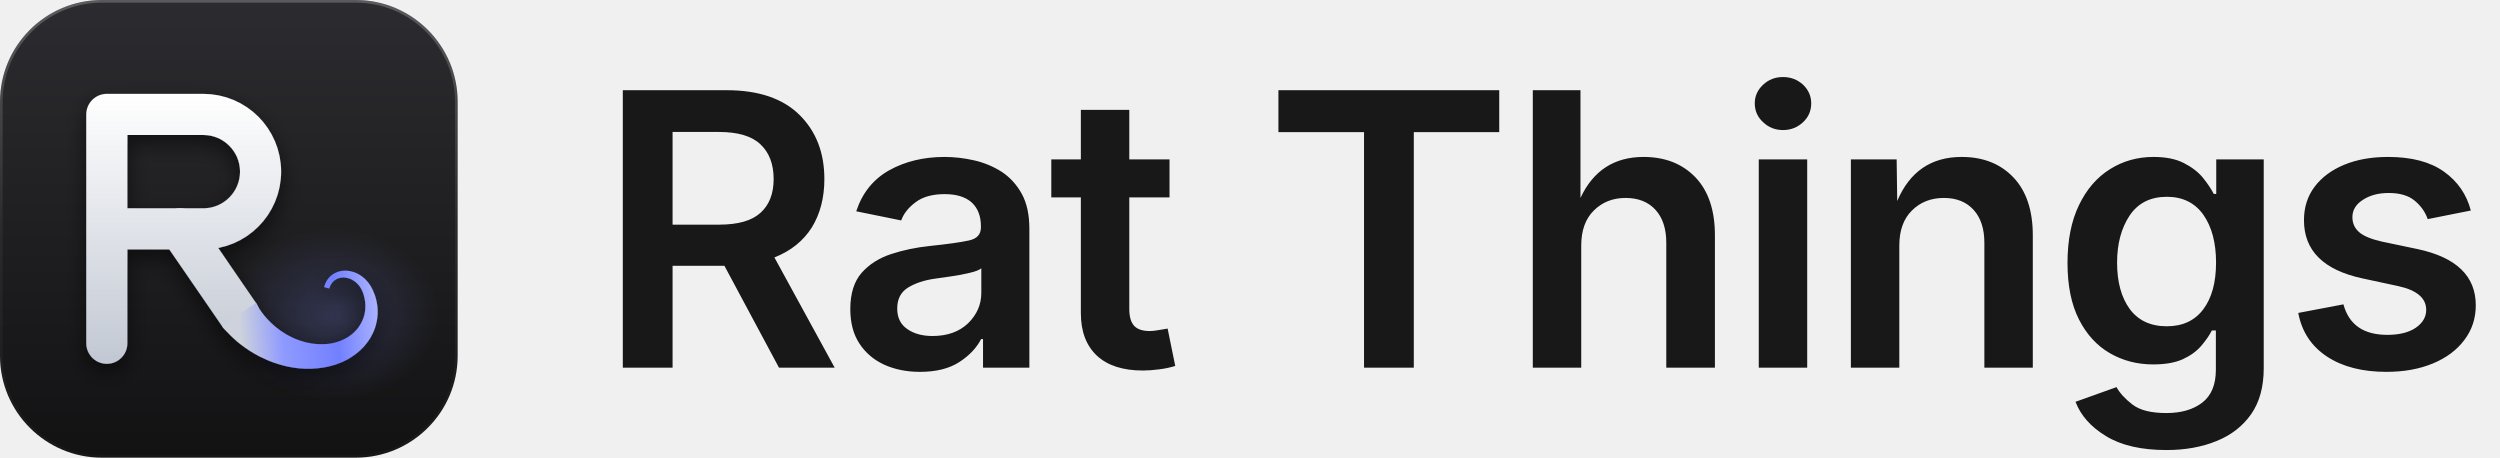
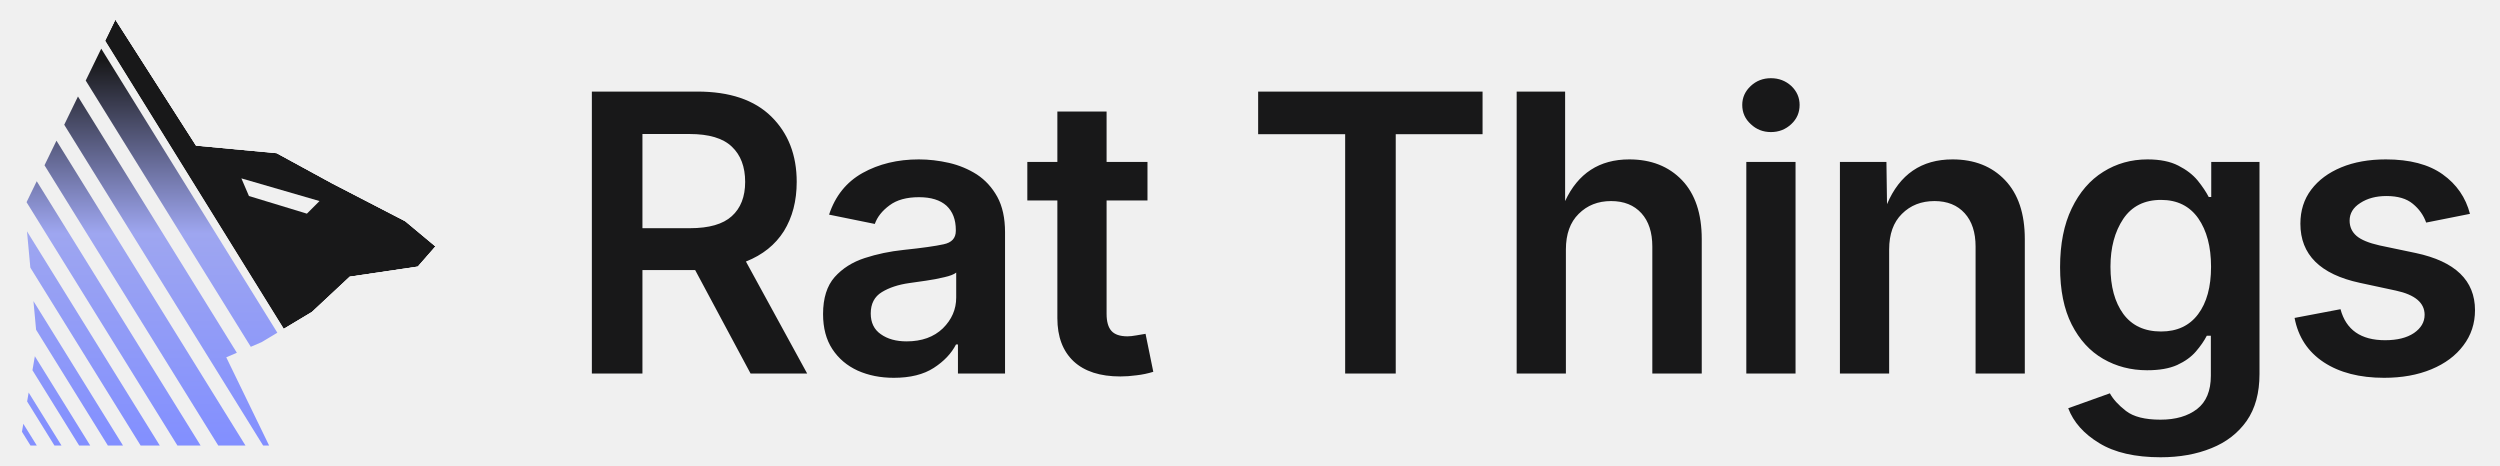
- <svg xmlns="http://www.w3.org/2000/svg" viewBox="0 0 1311 240" role="img" aria-label="Rat Things">
-   <svg x="0" y="0" width="240" height="240" viewBox="0 0 512 512">
+ <svg xmlns="http://www.w3.org/2000/svg" viewBox="0 0 1290 240" role="img" aria-label="Rat Things">
+   <svg x="0" y="0" width="234.8" height="240" viewBox="92.6 85.4 325 332.2">
    <defs>
-       <linearGradient id="lk-light-tile" x1="0" y1="0" x2="0" y2="1">
-         <stop offset="0" stop-color="#2c2c30" />
-         <stop offset="1" stop-color="#121213" />
+       <linearGradient id="lk-light-heat" x1="0" y1="404" x2="0" y2="98" gradientUnits="userSpaceOnUse">
+         <stop offset="0" stop-color="#828fff" />
+         <stop offset="0.55" stop-color="#9ea6f0" />
+         <stop offset="1" stop-color="#181819" />
      </linearGradient>
-       <linearGradient id="lk-light-rim" x1="0" y1="0" x2="0" y2="1">
-         <stop offset="0" stop-color="#ffffff" stop-opacity="0.22" />
-         <stop offset="0.5" stop-color="#ffffff" stop-opacity="0.05" />
-         <stop offset="1" stop-color="#ffffff" stop-opacity="0.02" />
-       </linearGradient>
-       <linearGradient id="lk-light-ink" x1="0" y1="105" x2="0" y2="400" gradientUnits="userSpaceOnUse">
-         <stop offset="0" stop-color="#ffffff" />
-         <stop offset="1" stop-color="#c3c9d4" />
-       </linearGradient>
-       <linearGradient id="lk-light-tail" x1="316" y1="352" x2="470" y2="340" gradientUnits="userSpaceOnUse">
-         <stop offset="0" stop-color="#cdd2dc" />
-         <stop offset="0.3" stop-color="#8f9aff" />
-         <stop offset="0.7" stop-color="#7280ff" />
-         <stop offset="1" stop-color="#aab2ff" />
-       </linearGradient>
-       <radialGradient id="lk-light-bloom" cx="0.5" cy="0.5" r="0.5">
-         <stop offset="0" stop-color="#828fff" stop-opacity="0.22" />
-         <stop offset="1" stop-color="#828fff" stop-opacity="0" />
-       </radialGradient>
-       <filter id="lk-light-shadow" x="-20%" y="-20%" width="140%" height="150%">
-         <feDropShadow dx="0" dy="10" stdDeviation="12" flood-color="#000000" flood-opacity="0.55" />
-       </filter>
-       <clipPath id="lk-light-clip">
-         <rect width="512" height="512" rx="114" />
+       <clipPath id="lk-light-head">
+         <path d="M222 66L286 166L350 172L394 196L452 226L476 246L462 262L408 270L378 298L338 322L310 334L344 404L146 404L160 322L150 214Z" />
      </clipPath>
+       <clipPath id="lk-light-face">
+         <path d="M480 512L162.56 0H600V512Z" />
+       </clipPath>
+       <mask id="lk-light-eye" maskUnits="userSpaceOnUse" x="0" y="0" width="512" height="512">
+         <rect width="512" height="512" fill="#fff" />
+         <path d="M322 192L384 210L374 220L328 206Z" fill="#000" />
+       </mask>
    </defs>
-     <g clip-path="url(#lk-light-clip)">
-       <rect width="512" height="512" fill="url(#lk-light-tile)" />
-       <g transform="translate(-48.5 0.0)">
-         <ellipse cx="420" cy="352" rx="120" ry="96" fill="url(#lk-light-bloom)" />
+     <g transform="translate(256 256) scale(0.9) translate(-312 -240)">
+       <g clip-path="url(#lk-light-head)">
+         <g fill="url(#lk-light-heat)">
+           <path d="M445 512L473 512L155.56 0L127.56 0Z" />
+           <path d="M406.2 512L431 512L113.56 0L88.76 0Z" />
+           <path d="M370.6 512L392.2 512L74.76 0L53.16 0Z" />
+           <path d="M338.2 512L356.6 512L39.16 0L20.76 0Z" />
+           <path d="M309 512L324.2 512L6.76 0L-8.44 0Z" />
+           <path d="M283 512L295 512L-22.44 0L-34.44 0Z" />
+           <path d="M260.2 512L269 512L-48.44 0L-57.24 0Z" />
+           <path d="M240.6 512L246.2 512L-71.24 0L-76.84 0Z" />
+           <path d="M221.6 512L226.6 512L-90.84 0L-95.84 0Z" />
+           <path d="M202.6 512L207.6 512L-109.84 0L-114.84 0Z" />
+           <path d="M183.6 512L188.6 512L-128.84 0L-133.84 0Z" />
+           <path d="M164.6 512L169.6 512L-147.84 0L-152.84 0Z" />
+           <path d="M145.6 512L150.6 512L-166.84 0L-171.84 0Z" />
+           <path d="M126.6 512L131.6 512L-185.84 0L-190.84 0Z" />
+           <path d="M107.6 512L112.6 512L-204.84 0L-209.84 0Z" />
+           <path d="M88.6 512L93.6 512L-223.84 0L-228.84 0Z" />
+           <path d="M69.6 512L74.6 512L-242.84 0L-247.84 0Z" />
+           <path d="M50.6 512L55.6 512L-261.84 0L-266.84 0Z" />
+           <path d="M31.6 512L36.6 512L-280.84 0L-285.84 0Z" />
+           <path d="M12.6 512L17.6 512L-299.84 0L-304.84 0Z" />
+           <path d="M-6.4 512L-1.4 512L-318.84 0L-323.84 0Z" />
+           <path d="M-25.4 512L-20.4 512L-337.84 0L-342.84 0Z" />
+           <path d="M-44.4 512L-39.4 512L-356.84 0L-361.84 0Z" />
+           <path d="M-63.4 512L-58.4 512L-375.84 0L-380.84 0Z" />
+           <path d="M-82.4 512L-77.4 512L-394.84 0L-399.84 0Z" />
+           <path d="M-101.4 512L-96.4 512L-413.84 0L-418.84 0Z" />
+           <path d="M-120.4 512L-115.4 512L-432.84 0L-437.84 0Z" />
+           <path d="M-139.4 512L-134.4 512L-451.84 0L-456.84 0Z" />
+           <path d="M-158.4 512L-153.4 512L-470.84 0L-475.84 0Z" />
+           <path d="M-177.4 512L-172.4 512L-489.84 0L-494.84 0Z" />
+           <path d="M-196.4 512L-191.4 512L-508.84 0L-513.84 0Z" />
+           <path d="M-215.4 512L-210.4 512L-527.84 0L-532.84 0Z" />
+           <path d="M-234.4 512L-229.4 512L-546.84 0L-551.84 0Z" />
+           <path d="M-253.4 512L-248.4 512L-565.84 0L-570.84 0Z" />
+           <path d="M-272.4 512L-267.4 512L-584.84 0L-589.84 0Z" />
+           <path d="M-291.4 512L-286.4 512L-603.84 0L-608.84 0Z" />
+         </g>
+         <g clip-path="url(#lk-light-face)">
+           <path d="M222 66L286 166L350 172L394 196L452 226L476 246L462 262L408 270L378 298L338 322L310 334L344 404L146 404L160 322L150 214Z" fill="#181819" mask="url(#lk-light-eye)" />
+         </g>
      </g>
    </g>
-     <rect x="1.5" y="1.5" width="509" height="509" rx="112.5" fill="none" stroke="url(#lk-light-rim)" stroke-width="3" />
-     <g transform="translate(-48.5 0.0)" filter="url(#lk-light-shadow)">
-       <g fill="none" stroke="url(#lk-light-ink)" stroke-width="46" stroke-linecap="round" stroke-linejoin="round">
-         <path d="M168 384V128H276A64 64 0 0 1 276 256H168" />
-         <path d="M250 256L316 352" />
-       </g>
-       <path d="M297.1 365.1L297.9 366.1L298.8 367.2L299.8 368.3L300.7 369.3L301.6 370.4L302.6 371.4L303.6 372.4L304.5 373.4L305.5 374.4L306.5 375.4L307.5 376.4L308.6 377.4L309.6 378.3L310.6 379.3L311.7 380.2L312.8 381.2L313.8 382.1L314.9 383.0L316.0 383.9L317.1 384.8L318.3 385.6L319.4 386.5L320.5 387.3L321.7 388.2L322.8 389.0L324.0 389.8L325.2 390.6L326.3 391.4L327.5 392.2L328.7 393.0L330.0 393.7L331.2 394.4L332.4 395.2L333.6 395.9L334.9 396.6L336.1 397.3L337.4 398.0L338.6 398.6L339.9 399.3L341.2 399.9L342.5 400.5L343.8 401.1L345.1 401.7L346.4 402.3L347.7 402.9L349.0 403.4L350.4 404.0L351.7 404.5L353.0 405.0L354.4 405.5L355.7 406.0L357.1 406.4L358.5 406.9L359.8 407.3L361.2 407.7L362.6 408.1L364.0 408.5L365.4 408.9L366.8 409.2L368.2 409.6L369.6 409.9L371.0 410.2L372.4 410.5L373.8 410.7L375.2 411.0L376.6 411.2L378.1 411.4L379.5 411.6L380.9 411.8L382.4 412.0L383.8 412.1L385.2 412.2L386.7 412.3L388.1 412.4L389.6 412.5L391.0 412.5L392.5 412.5L393.9 412.5L395.4 412.5L396.8 412.5L398.3 412.4L399.7 412.3L401.2 412.2L402.6 412.1L404.1 412.0L405.6 411.8L407.0 411.6L408.5 411.4L409.9 411.2L411.3 411.0L412.8 410.7L414.4 410.4L415.9 410.1L417.4 409.7L418.8 409.3L420.3 408.9L421.8 408.5L423.2 408.1L424.6 407.6L426.0 407.1L427.4 406.6L428.7 406.1L430.1 405.5L431.4 405.0L432.7 404.4L434.0 403.7L435.3 403.1L436.5 402.5L437.8 401.8L439.0 401.1L440.2 400.4L441.3 399.6L442.5 398.9L443.6 398.1L444.8 397.3L445.8 396.5L446.9 395.7L448.0 394.9L449.0 394.0L450.0 393.1L451.0 392.3L452.0 391.4L452.9 390.4L453.9 389.5L454.8 388.6L455.7 387.6L456.5 386.6L457.4 385.6L458.2 384.6L459.0 383.6L459.7 382.6L460.5 381.5L461.2 380.5L461.9 379.4L462.6 378.4L463.2 377.3L463.8 376.2L464.4 375.1L465.0 373.9L465.6 372.8L466.1 371.7L466.6 370.5L467.1 369.4L467.5 368.2L467.9 367.0L468.3 365.9L468.7 364.7L469.0 363.5L469.3 362.3L469.6 361.1L469.9 359.8L470.1 358.6L470.3 357.4L470.5 356.2L470.7 354.9L470.8 353.7L470.9 352.5L471.0 351.2L471.0 350.0L471.0 348.7L471.0 347.5L471.0 346.2L470.9 345.0L470.8 343.7L470.7 342.5L470.5 341.2L470.3 340.0L470.1 338.7L469.8 337.5L469.6 336.2L469.3 335.0L468.9 333.7L468.6 332.5L468.2 331.2L467.8 330.0L467.3 328.7L466.8 327.5L466.3 326.3L465.8 325.1L465.2 323.8L464.8 322.9L464.3 322.1L463.9 321.2L463.4 320.4L462.9 319.6L462.4 318.8L461.8 318.0L461.3 317.2L460.8 316.5L460.2 315.8L459.6 315.1L459.0 314.4L458.4 313.7L457.8 313.1L457.2 312.4L456.6 311.8L455.9 311.3L455.3 310.7L454.6 310.2L453.9 309.6L453.3 309.1L452.6 308.6L451.9 308.2L451.2 307.7L450.5 307.3L449.8 306.9L449.1 306.5L448.4 306.1L447.6 305.8L446.9 305.4L446.2 305.1L445.5 304.8L444.7 304.6L444.0 304.3L443.2 304.1L442.5 303.9L441.8 303.7L441.0 303.5L440.3 303.3L439.5 303.2L438.8 303.1L438.0 303.0L437.3 302.9L436.6 302.8L435.8 302.8L435.1 302.8L434.3 302.8L433.6 302.8L432.9 302.8L432.1 302.9L431.4 303.0L430.7 303.1L430.0 303.2L429.3 303.3L428.6 303.5L427.9 303.7L427.2 303.9L426.5 304.1L425.8 304.3L425.2 304.6L424.5 304.9L423.8 305.2L423.2 305.5L422.6 305.8L421.9 306.2L421.3 306.5L420.7 306.9L420.1 307.4L419.6 307.8L419.0 308.2L418.5 308.7L417.9 309.2L417.4 309.7L416.9 310.3L416.4 310.8L415.9 311.4L415.5 312.0L415.0 312.6L414.6 313.2L414.2 313.8L413.8 314.5L413.4 315.2L413.1 315.9L412.7 316.6L412.4 317.3L412.1 318.1L411.8 318.8L411.6 319.6L411.3 320.4L411.1 321.2L416.9 322.8L417.1 322.2L417.3 321.5L417.5 320.9L417.8 320.4L418.0 319.8L418.3 319.2L418.6 318.7L418.9 318.2L419.2 317.7L419.5 317.3L419.8 316.8L420.1 316.4L420.5 316.0L420.8 315.6L421.2 315.2L421.6 314.8L421.9 314.4L422.3 314.1L422.7 313.8L423.1 313.5L423.6 313.2L424.0 312.9L424.4 312.7L424.8 312.4L425.3 312.2L425.7 312.0L426.2 311.8L426.6 311.6L427.1 311.4L427.6 311.3L428.1 311.1L428.6 311.0L429.0 310.9L429.5 310.8L430.0 310.7L430.5 310.7L431.0 310.6L431.5 310.6L432.1 310.5L432.6 310.5L433.1 310.5L433.6 310.5L434.1 310.6L434.7 310.6L435.2 310.7L435.7 310.8L436.2 310.9L436.8 311.0L437.3 311.1L437.8 311.2L438.4 311.4L438.9 311.5L439.4 311.7L439.9 311.9L440.4 312.1L441.0 312.3L441.5 312.6L442.0 312.8L442.5 313.1L443.0 313.4L443.5 313.7L444.0 314.0L444.5 314.3L445.0 314.6L445.5 315.0L445.9 315.3L446.4 315.7L446.9 316.1L447.3 316.5L447.8 316.9L448.2 317.4L448.6 317.8L449.1 318.3L449.5 318.7L449.9 319.2L450.3 319.7L450.7 320.3L451.1 320.8L451.4 321.3L451.8 321.9L452.1 322.4L452.5 323.0L452.8 323.6L453.1 324.2L453.4 324.9L453.7 325.5L454.0 326.1L454.3 326.8L454.5 327.5L454.8 328.2L455.1 329.2L455.4 330.2L455.7 331.3L456.0 332.3L456.2 333.3L456.4 334.4L456.6 335.4L456.8 336.4L456.9 337.4L457.0 338.4L457.1 339.4L457.2 340.4L457.2 341.3L457.2 342.3L457.2 343.3L457.2 344.2L457.1 345.2L457.1 346.1L457.0 347.0L456.9 347.9L456.7 348.9L456.6 349.8L456.4 350.7L456.2 351.6L456.0 352.4L455.8 353.3L455.5 354.2L455.3 355.0L455.0 355.9L454.7 356.7L454.3 357.5L454.0 358.4L453.6 359.2L453.2 360.0L452.8 360.8L452.4 361.6L452.0 362.3L451.5 363.1L451.1 363.8L450.6 364.6L450.1 365.3L449.6 366.0L449.1 366.8L448.5 367.5L447.9 368.1L447.4 368.8L446.8 369.5L446.2 370.1L445.5 370.8L444.9 371.4L444.2 372.0L443.6 372.7L442.9 373.3L442.2 373.8L441.5 374.4L440.7 375.0L440.0 375.5L439.2 376.0L438.5 376.6L437.7 377.1L436.9 377.6L436.1 378.0L435.2 378.5L434.4 379.0L433.6 379.4L432.7 379.8L431.8 380.2L430.9 380.6L430.0 381.0L429.1 381.4L428.2 381.7L427.3 382.0L426.3 382.3L425.4 382.6L424.4 382.9L423.4 383.2L422.5 383.4L421.5 383.7L420.4 383.9L419.4 384.1L418.4 384.3L417.4 384.4L416.3 384.6L415.3 384.7L414.2 384.8L413.1 384.9L412.0 384.9L410.9 385.0L409.8 385.0L408.7 385.0L407.6 385.0L406.5 385.0L405.4 385.0L404.3 384.9L403.3 384.9L402.2 384.8L401.1 384.7L400.1 384.6L399.0 384.5L398.0 384.3L396.9 384.2L395.9 384.0L394.9 383.8L393.8 383.6L392.8 383.4L391.8 383.2L390.7 382.9L389.7 382.7L388.7 382.4L387.7 382.1L386.7 381.8L385.7 381.5L384.7 381.2L383.7 380.9L382.7 380.5L381.8 380.1L380.8 379.8L379.8 379.4L378.8 379.0L377.9 378.6L376.9 378.2L376.0 377.7L375.0 377.3L374.1 376.8L373.2 376.4L372.3 375.9L371.3 375.4L370.4 374.9L369.5 374.4L368.6 373.9L367.7 373.3L366.8 372.8L366.0 372.2L365.1 371.7L364.2 371.1L363.4 370.5L362.5 370.0L361.7 369.4L360.8 368.7L360.0 368.1L359.2 367.5L358.4 366.9L357.6 366.2L356.8 365.6L356.0 364.9L355.2 364.3L354.5 363.6L353.7 362.9L353.0 362.3L352.2 361.6L351.5 360.9L350.8 360.2L350.1 359.5L349.4 358.7L348.7 358.0L348.0 357.3L347.3 356.6L346.6 355.8L346.0 355.1L345.4 354.4L344.7 353.6L344.1 352.9L343.5 352.1L342.9 351.3L342.3 350.6L341.7 349.8L341.2 349.1L340.6 348.3L340.1 347.5L339.6 346.7L339.0 346.0L338.5 345.2L338.0 344.4L337.6 343.6L337.1 342.9L336.6 342.1L336.2 341.3L335.8 340.5L335.4 339.7L334.9 338.9Z" fill="url(#lk-light-tail)" />
-     </g>
  </svg>
-   <path transform="translate(312 192.8)" d="M40.7 0L14.6 0L14.6-145.5L69.0-145.5Q94.1-145.5 107.2-132.6Q120.3-119.7 120.3-98.9L120.3-98.9Q120.3-84.2 113.7-73.5Q107.0-62.9 94.1-57.8L94.1-57.8L125.7 0L96.5 0L67.9-53.4L40.7-53.4L40.7 0ZM40.7-123.6L40.7-75L65.2-75Q80.0-75 86.8-81.2Q93.7-87.4 93.7-98.9L93.7-98.9Q93.7-110.6 86.8-117.1Q80.0-123.6 65.0-123.6L65.0-123.6L40.7-123.6ZM170.4 2.2L170.4 2.2Q160.1 2.2 151.8-1.5Q143.5-5.3 138.7-12.6Q133.9-19.9 133.9-30.7L133.9-30.7Q133.9-43.0 139.9-49.8Q145.9-56.5 155.4-59.6Q164.9-62.7 175.5-63.8L175.5-63.8Q189.8-65.3 196.1-66.7Q202.4-68.0 202.4-73.6L202.4-73.6L202.4-74.1Q202.4-82.1 197.6-86.6Q192.7-91.0 183.4-91.0L183.4-91.0Q173.8-91.0 168.2-86.8Q162.5-82.6 160.6-77.2L160.6-77.2L137.0-82.0Q141.8-96.5 154.3-103.5Q166.9-110.5 183.3-110.5L183.3-110.5Q191.0-110.5 198.9-108.7Q206.7-106.9 213.3-102.7Q219.8-98.4 223.8-91.2Q227.8-83.9 227.8-72.9L227.8-72.9L227.8 0L203.5 0L203.5-15.0L202.5-15.0Q198.9-8.0 191.0-2.9Q183.1 2.2 170.4 2.2ZM177.0-16.6L177.0-16.6Q188.7-16.6 195.7-23.3Q202.6-30.1 202.6-39.2L202.6-39.2L202.6-52.1Q200.9-50.7 196.4-49.7Q191.9-48.6 186.9-47.9Q181.8-47.2 178.5-46.7L178.5-46.7Q169.9-45.5 164.2-42.0Q158.5-38.5 158.5-31.0L158.5-31.0Q158.5-23.9 163.7-20.3Q168.9-16.6 177.0-16.6ZM280.2-109.2L301.3-109.2L301.3-89.3L280.2-89.3L280.2-30.8Q280.2-24.8 282.7-22.0Q285.2-19.2 291.0-19.2L291.0-19.2Q292.8-19.2 295.6-19.7Q298.4-20.1 300.3-20.5L300.3-20.5L304.3-0.9Q300.1 0.4 295.7 0.9Q291.3 1.5 287.3 1.5L287.3 1.5Q271.6 1.5 263.2-6.3Q254.8-14.2 254.8-28.6L254.8-28.6L254.8-89.3L239.3-89.3L239.3-109.2L254.8-109.2L254.8-135.2L280.2-135.2L280.2-109.2ZM403.3-123.5L358.4-123.5L358.4-145.5L474.2-145.5L474.2-123.5L429.4-123.5L429.4 0L403.3 0L403.3-123.5ZM517.2-64.0L517.2-64.0L517.2 0L491.8 0L491.8-145.5L516.8-145.5L516.8-89.0Q526.8-110.5 549.9-110.5L549.9-110.5Q566.8-110.5 577.1-99.8Q587.3-89.1 587.3-69.4L587.3-69.4L587.3 0L561.8 0L561.8-65.5Q561.8-76.5 556.2-82.7Q550.5-89.0 540.5-89.0L540.5-89.0Q530.4-89.0 523.8-82.4Q517.2-75.9 517.2-64.0ZM635.7 0L610.3 0L610.3-109.2L635.7-109.2L635.7 0ZM623.0-124.6L623.0-124.6Q616.9-124.6 612.6-128.7Q608.2-132.7 608.2-138.6L608.2-138.6Q608.2-144.3 612.6-148.4Q616.9-152.4 623.0-152.4L623.0-152.4Q629.1-152.4 633.5-148.4Q637.8-144.3 637.8-138.6L637.8-138.6Q637.8-132.7 633.5-128.7Q629.1-124.6 623.0-124.6ZM684.0-64.0L684.0-64.0L684.0 0L658.6 0L658.6-109.2L682.6-109.2L682.9-87.4Q692.7-110.5 716.7-110.5L716.7-110.5Q733.6-110.5 743.8-99.8Q754.0-89.1 754.0-69.4L754.0-69.4L754.0 0L728.6 0L728.6-65.5Q728.6-76.5 723.0-82.7Q717.3-89.0 707.4-89.0L707.4-89.0Q697.2-89.0 690.6-82.4Q684.0-75.9 684.0-64.0ZM824.1 43.2L824.1 43.2Q804.3 43.2 792.4 35.9Q780.5 28.7 776.4 17.9L776.4 17.9L797.9 10.2Q800.4 14.8 806.2 19.3Q812.0 23.8 824.0 23.8L824.0 23.8Q835.8 23.8 842.9 18.3Q850.0 12.8 850.0 1.1L850.0 1.1L850.0-19.5L847.9-19.5Q845.9-15.6 842.3-11.4Q838.7-7.2 832.6-4.4Q826.6-1.7 817.1-1.7L817.1-1.7Q804.6-1.7 794.4-7.6Q784.2-13.5 778.2-25.3Q772.2-37.1 772.2-54.9L772.2-54.9Q772.2-72.8 778.2-85.2Q784.2-97.7 794.5-104.1Q804.7-110.5 817.3-110.5L817.3-110.5Q827.0-110.5 833.2-107.3Q839.5-104.1 843.2-99.6Q846.9-95.0 848.9-91.1L848.9-91.1L850.2-91.1L850.2-109.2L875.1-109.2L875.1 0.3Q875.1 14.9 868.5 24.4Q861.8 33.9 850.3 38.5Q838.8 43.2 824.1 43.2ZM824.3-21.7L824.3-21.7Q836.7-21.7 843.4-30.6Q850.1-39.5 850.1-55.1L850.1-55.1Q850.1-70.6 843.5-80.1Q836.8-89.6 824.3-89.6L824.3-89.6Q811.4-89.6 804.8-79.8Q798.2-69.9 798.2-55.1L798.2-55.1Q798.2-39.9 804.8-30.8Q811.5-21.7 824.3-21.7ZM939.4 2.2L939.4 2.2Q920.5 2.2 908.3-5.8Q896.0-13.9 893.2-28.7L893.2-28.7L916.9-33.2Q921.2-17.2 939.9-17.2L939.9-17.2Q949.3-17.2 954.8-20.9Q960.3-24.7 960.3-30.3L960.3-30.3Q960.3-39.6 945.5-42.8L945.5-42.8L926.9-46.8Q896.2-53.4 896.2-77.3L896.2-77.3Q896.2-87.5 901.8-94.9Q907.4-102.3 917.3-106.4Q927.2-110.5 940.3-110.5L940.3-110.5Q958.8-110.5 969.6-102.8Q980.4-95.1 983.7-82.4L983.7-82.4L961.1-77.9Q959.1-83.6 954.2-87.6Q949.4-91.6 940.6-91.6L940.6-91.6Q932.6-91.6 927.1-88.0Q921.6-84.5 921.6-78.9L921.6-78.9Q921.6-74.1 925.2-71.0Q928.7-68.0 937.1-66.1L937.1-66.1L955.7-62.2Q986.3-55.7 986.3-32.7L986.3-32.7Q986.3-22.4 980.3-14.5Q974.4-6.6 963.8-2.2Q953.2 2.2 939.4 2.2Z" fill="#181819" />
+   <path transform="translate(290.8 192.75)" d="M40.7 0L14.6 0L14.6-145.5L69.0-145.5Q94.1-145.5 107.2-132.6Q120.3-119.7 120.3-98.9L120.3-98.9Q120.3-84.2 113.7-73.5Q107.0-62.9 94.1-57.8L94.1-57.8L125.7 0L96.5 0L67.9-53.4L40.7-53.4L40.7 0ZM40.7-123.6L40.7-75L65.2-75Q80.0-75 86.8-81.2Q93.7-87.4 93.7-98.9L93.7-98.9Q93.7-110.6 86.8-117.1Q80.0-123.6 65.0-123.6L65.0-123.6L40.7-123.6ZM170.4 2.2L170.4 2.2Q160.1 2.2 151.8-1.5Q143.5-5.3 138.7-12.6Q133.9-19.9 133.9-30.7L133.9-30.7Q133.9-43.0 139.9-49.8Q145.9-56.5 155.4-59.6Q164.9-62.7 175.5-63.8L175.5-63.8Q189.8-65.3 196.1-66.7Q202.4-68.0 202.4-73.6L202.4-73.6L202.4-74.1Q202.4-82.1 197.6-86.6Q192.7-91.0 183.4-91.0L183.4-91.0Q173.8-91.0 168.2-86.8Q162.5-82.6 160.6-77.2L160.6-77.2L137.0-82.0Q141.8-96.5 154.3-103.5Q166.9-110.5 183.3-110.5L183.3-110.5Q191.0-110.5 198.9-108.7Q206.7-106.9 213.3-102.7Q219.8-98.4 223.8-91.2Q227.8-83.9 227.8-72.9L227.8-72.9L227.8 0L203.5 0L203.5-15.0L202.5-15.0Q198.9-8.0 191.0-2.9Q183.1 2.2 170.4 2.2ZM177.0-16.6L177.0-16.6Q188.7-16.6 195.7-23.3Q202.6-30.1 202.6-39.2L202.6-39.2L202.6-52.1Q200.9-50.7 196.4-49.7Q191.9-48.6 186.9-47.9Q181.8-47.2 178.5-46.7L178.5-46.7Q169.9-45.5 164.2-42.0Q158.5-38.5 158.5-31.0L158.5-31.0Q158.5-23.9 163.7-20.3Q168.9-16.6 177.0-16.6ZM280.2-109.2L301.3-109.2L301.3-89.3L280.2-89.3L280.2-30.8Q280.2-24.8 282.7-22.0Q285.2-19.2 291.0-19.2L291.0-19.2Q292.8-19.2 295.6-19.7Q298.4-20.1 300.3-20.5L300.3-20.5L304.3-0.9Q300.1 0.4 295.7 0.9Q291.3 1.5 287.3 1.5L287.3 1.5Q271.6 1.5 263.2-6.3Q254.8-14.2 254.8-28.6L254.8-28.6L254.8-89.3L239.3-89.3L239.3-109.2L254.8-109.2L254.8-135.2L280.2-135.2L280.2-109.2ZM403.3-123.5L358.4-123.5L358.4-145.5L474.2-145.5L474.2-123.5L429.4-123.5L429.4 0L403.3 0L403.3-123.5ZM517.2-64.0L517.2-64.0L517.2 0L491.8 0L491.8-145.5L516.8-145.5L516.8-89.0Q526.8-110.5 549.9-110.5L549.9-110.5Q566.8-110.5 577.1-99.8Q587.3-89.1 587.3-69.4L587.3-69.4L587.3 0L561.8 0L561.8-65.5Q561.8-76.5 556.2-82.7Q550.5-89.0 540.5-89.0L540.5-89.0Q530.4-89.0 523.8-82.4Q517.2-75.9 517.2-64.0ZM635.7 0L610.3 0L610.3-109.2L635.7-109.2L635.7 0ZM623.0-124.6L623.0-124.6Q616.9-124.6 612.6-128.7Q608.2-132.7 608.2-138.6L608.2-138.6Q608.2-144.3 612.6-148.4Q616.9-152.4 623.0-152.4L623.0-152.4Q629.1-152.4 633.5-148.4Q637.8-144.3 637.8-138.6L637.8-138.6Q637.8-132.7 633.5-128.7Q629.1-124.6 623.0-124.6ZM684.0-64.0L684.0-64.0L684.0 0L658.6 0L658.6-109.2L682.6-109.2L682.9-87.4Q692.7-110.5 716.7-110.5L716.7-110.5Q733.6-110.5 743.8-99.8Q754.0-89.1 754.0-69.4L754.0-69.4L754.0 0L728.6 0L728.6-65.5Q728.6-76.5 723.0-82.7Q717.3-89.0 707.4-89.0L707.4-89.0Q697.2-89.0 690.6-82.4Q684.0-75.9 684.0-64.0ZM824.1 43.2L824.1 43.2Q804.3 43.2 792.4 35.9Q780.5 28.7 776.4 17.9L776.4 17.9L797.9 10.2Q800.4 14.8 806.2 19.3Q812.0 23.8 824.0 23.8L824.0 23.8Q835.8 23.8 842.9 18.3Q850.0 12.8 850.0 1.1L850.0 1.1L850.0-19.5L847.9-19.5Q845.9-15.6 842.3-11.4Q838.7-7.2 832.6-4.4Q826.6-1.7 817.1-1.7L817.1-1.7Q804.6-1.7 794.4-7.6Q784.2-13.5 778.2-25.3Q772.2-37.1 772.2-54.9L772.2-54.9Q772.2-72.8 778.2-85.2Q784.2-97.7 794.5-104.1Q804.7-110.5 817.3-110.5L817.3-110.5Q827.0-110.5 833.2-107.3Q839.5-104.1 843.2-99.6Q846.9-95.0 848.9-91.1L848.9-91.1L850.2-91.1L850.2-109.2L875.1-109.2L875.1 0.3Q875.1 14.9 868.5 24.4Q861.8 33.9 850.3 38.5Q838.8 43.2 824.1 43.2ZM824.3-21.7L824.3-21.7Q836.7-21.7 843.4-30.6Q850.1-39.5 850.1-55.1L850.1-55.1Q850.1-70.6 843.5-80.1Q836.8-89.6 824.3-89.6L824.3-89.6Q811.4-89.6 804.8-79.8Q798.2-69.9 798.2-55.1L798.2-55.1Q798.2-39.9 804.8-30.8Q811.5-21.7 824.3-21.7ZM939.4 2.2L939.4 2.2Q920.5 2.2 908.3-5.8Q896.0-13.9 893.2-28.7L893.2-28.7L916.9-33.2Q921.2-17.2 939.9-17.2L939.9-17.2Q949.3-17.2 954.8-20.9Q960.3-24.7 960.3-30.3L960.3-30.3Q960.3-39.6 945.5-42.8L945.5-42.8L926.9-46.8Q896.2-53.4 896.2-77.3L896.2-77.3Q896.2-87.5 901.8-94.9Q907.4-102.3 917.3-106.4Q927.2-110.5 940.3-110.5L940.3-110.5Q958.8-110.5 969.6-102.8Q980.4-95.1 983.7-82.4L983.7-82.4L961.1-77.9Q959.1-83.6 954.2-87.6Q949.4-91.6 940.6-91.6L940.6-91.6Q932.6-91.6 927.1-88.0Q921.6-84.5 921.6-78.9L921.6-78.9Q921.6-74.1 925.2-71.0Q928.7-68.0 937.1-66.1L937.1-66.1L955.7-62.2Q986.3-55.7 986.3-32.7L986.3-32.7Q986.3-22.4 980.3-14.5Q974.4-6.6 963.8-2.2Q953.2 2.2 939.4 2.2Z" fill="#181819" />
</svg>
